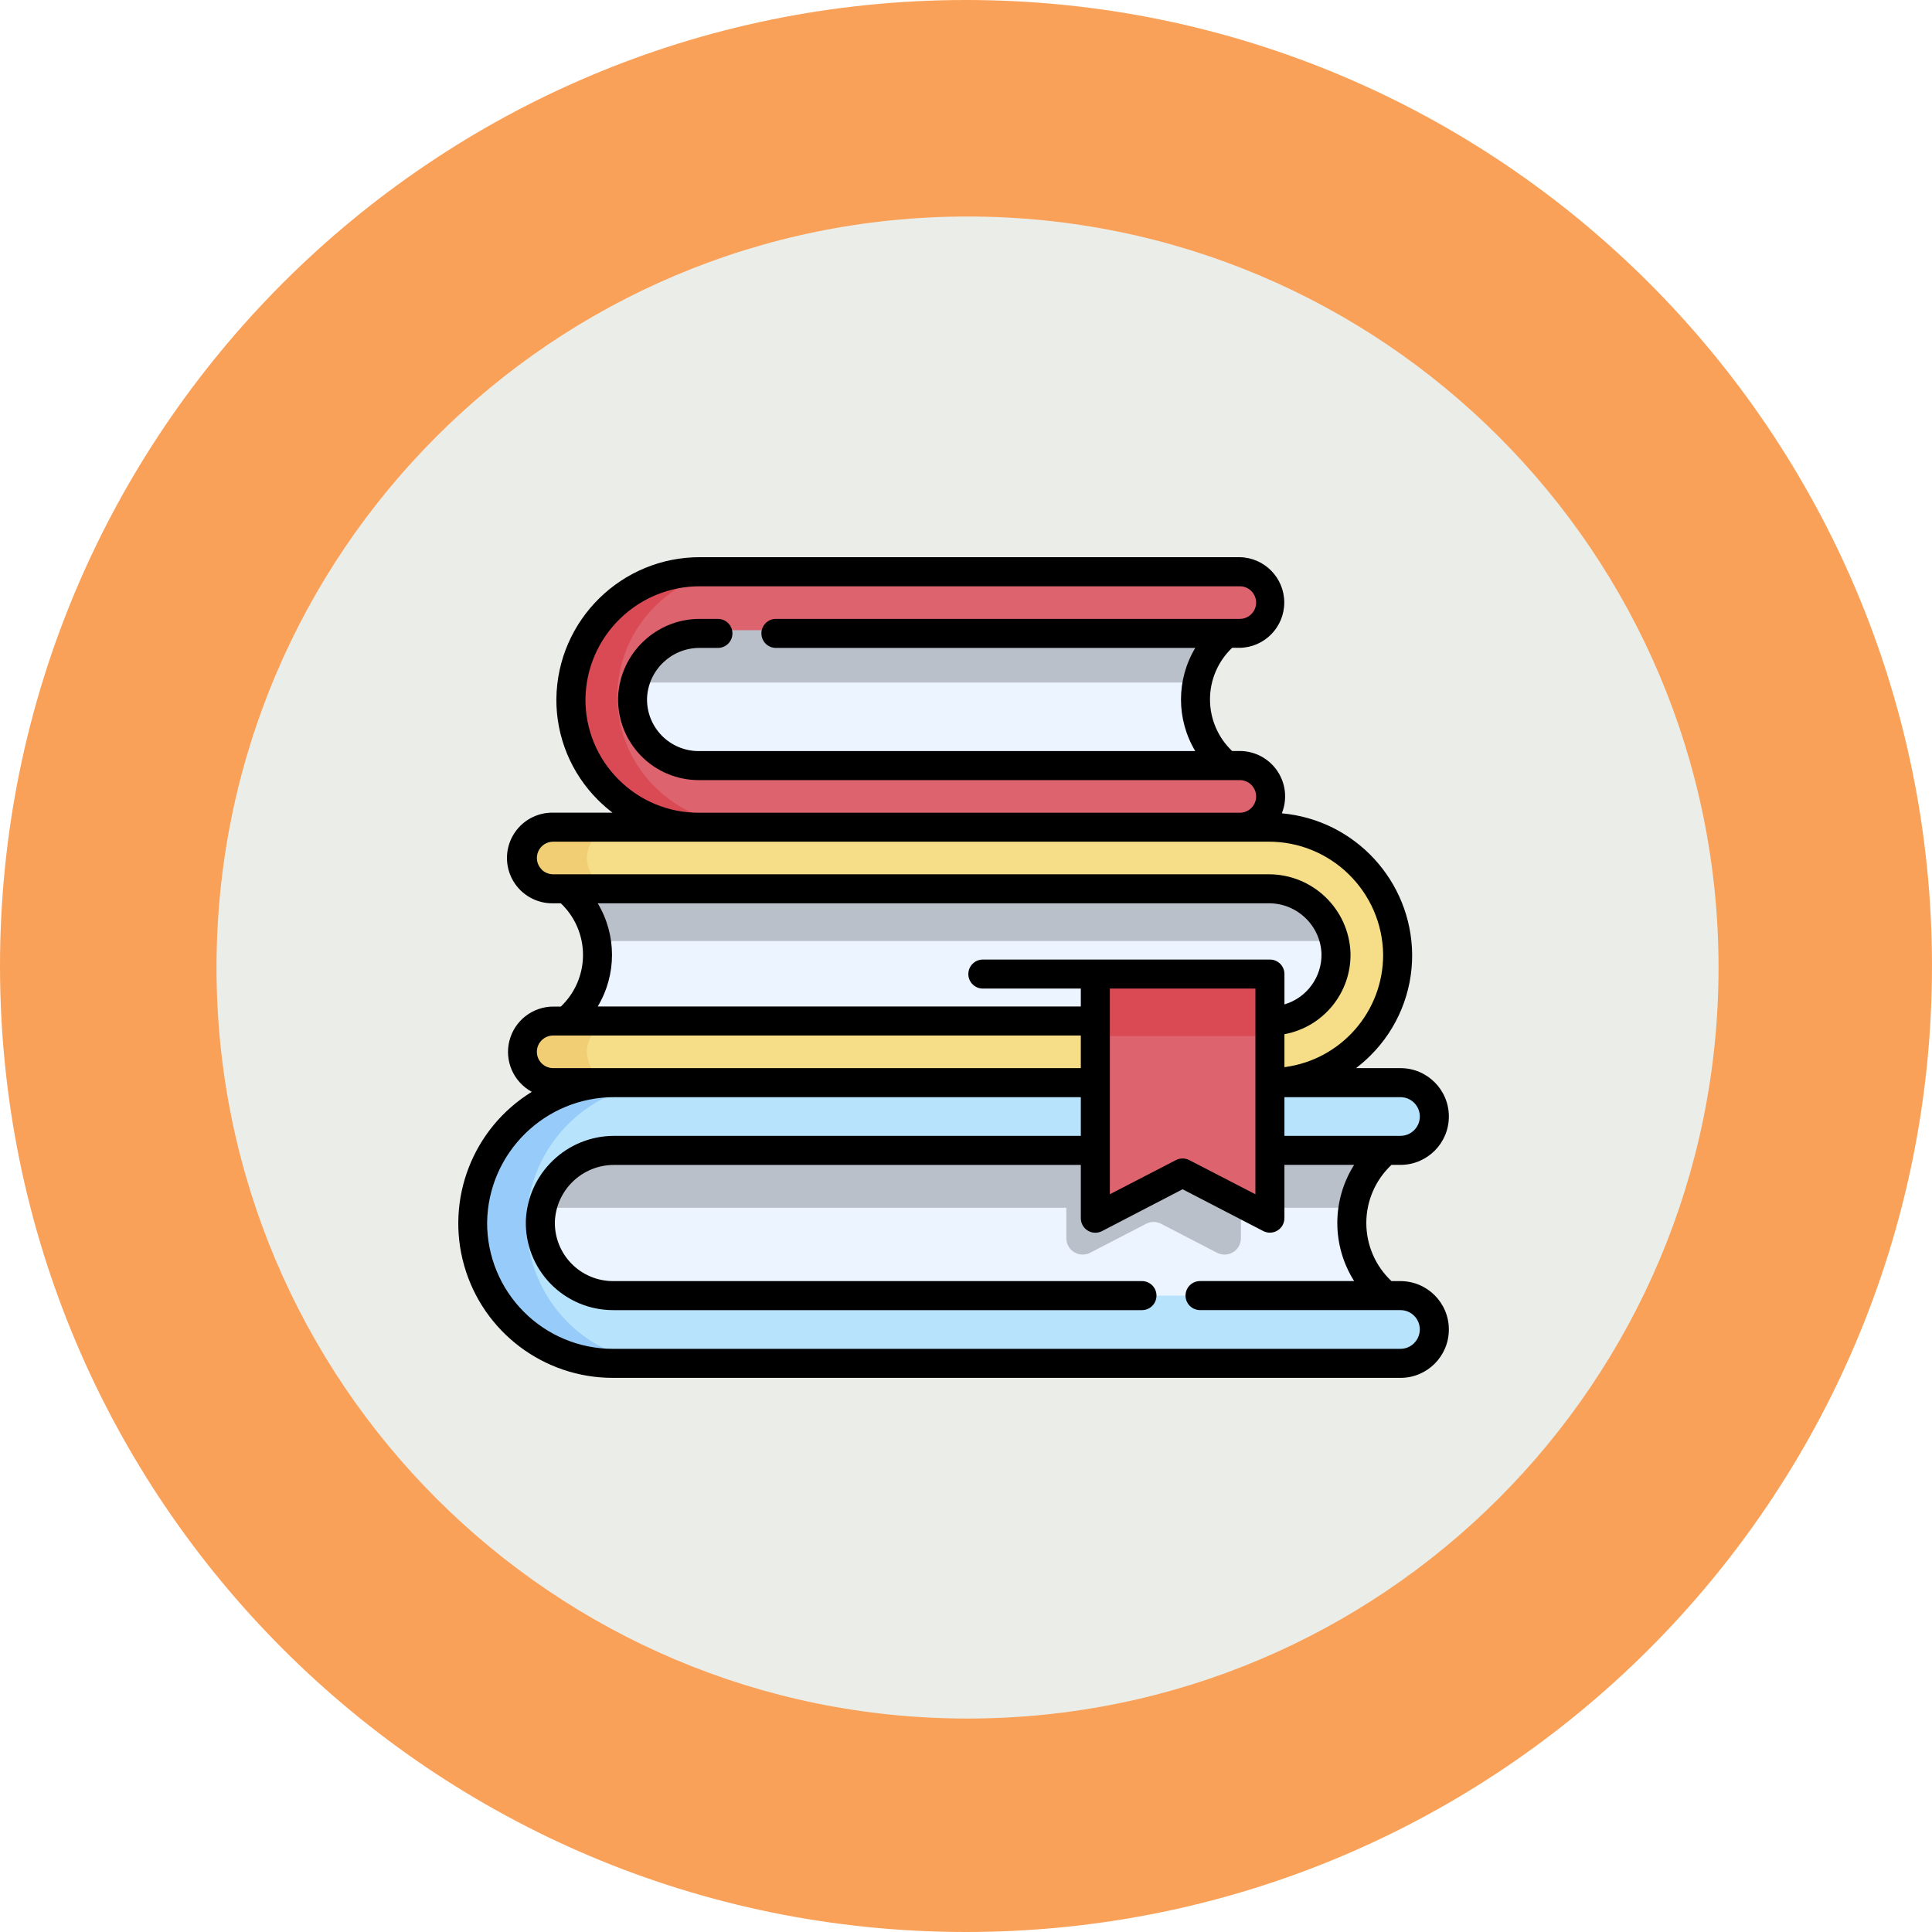
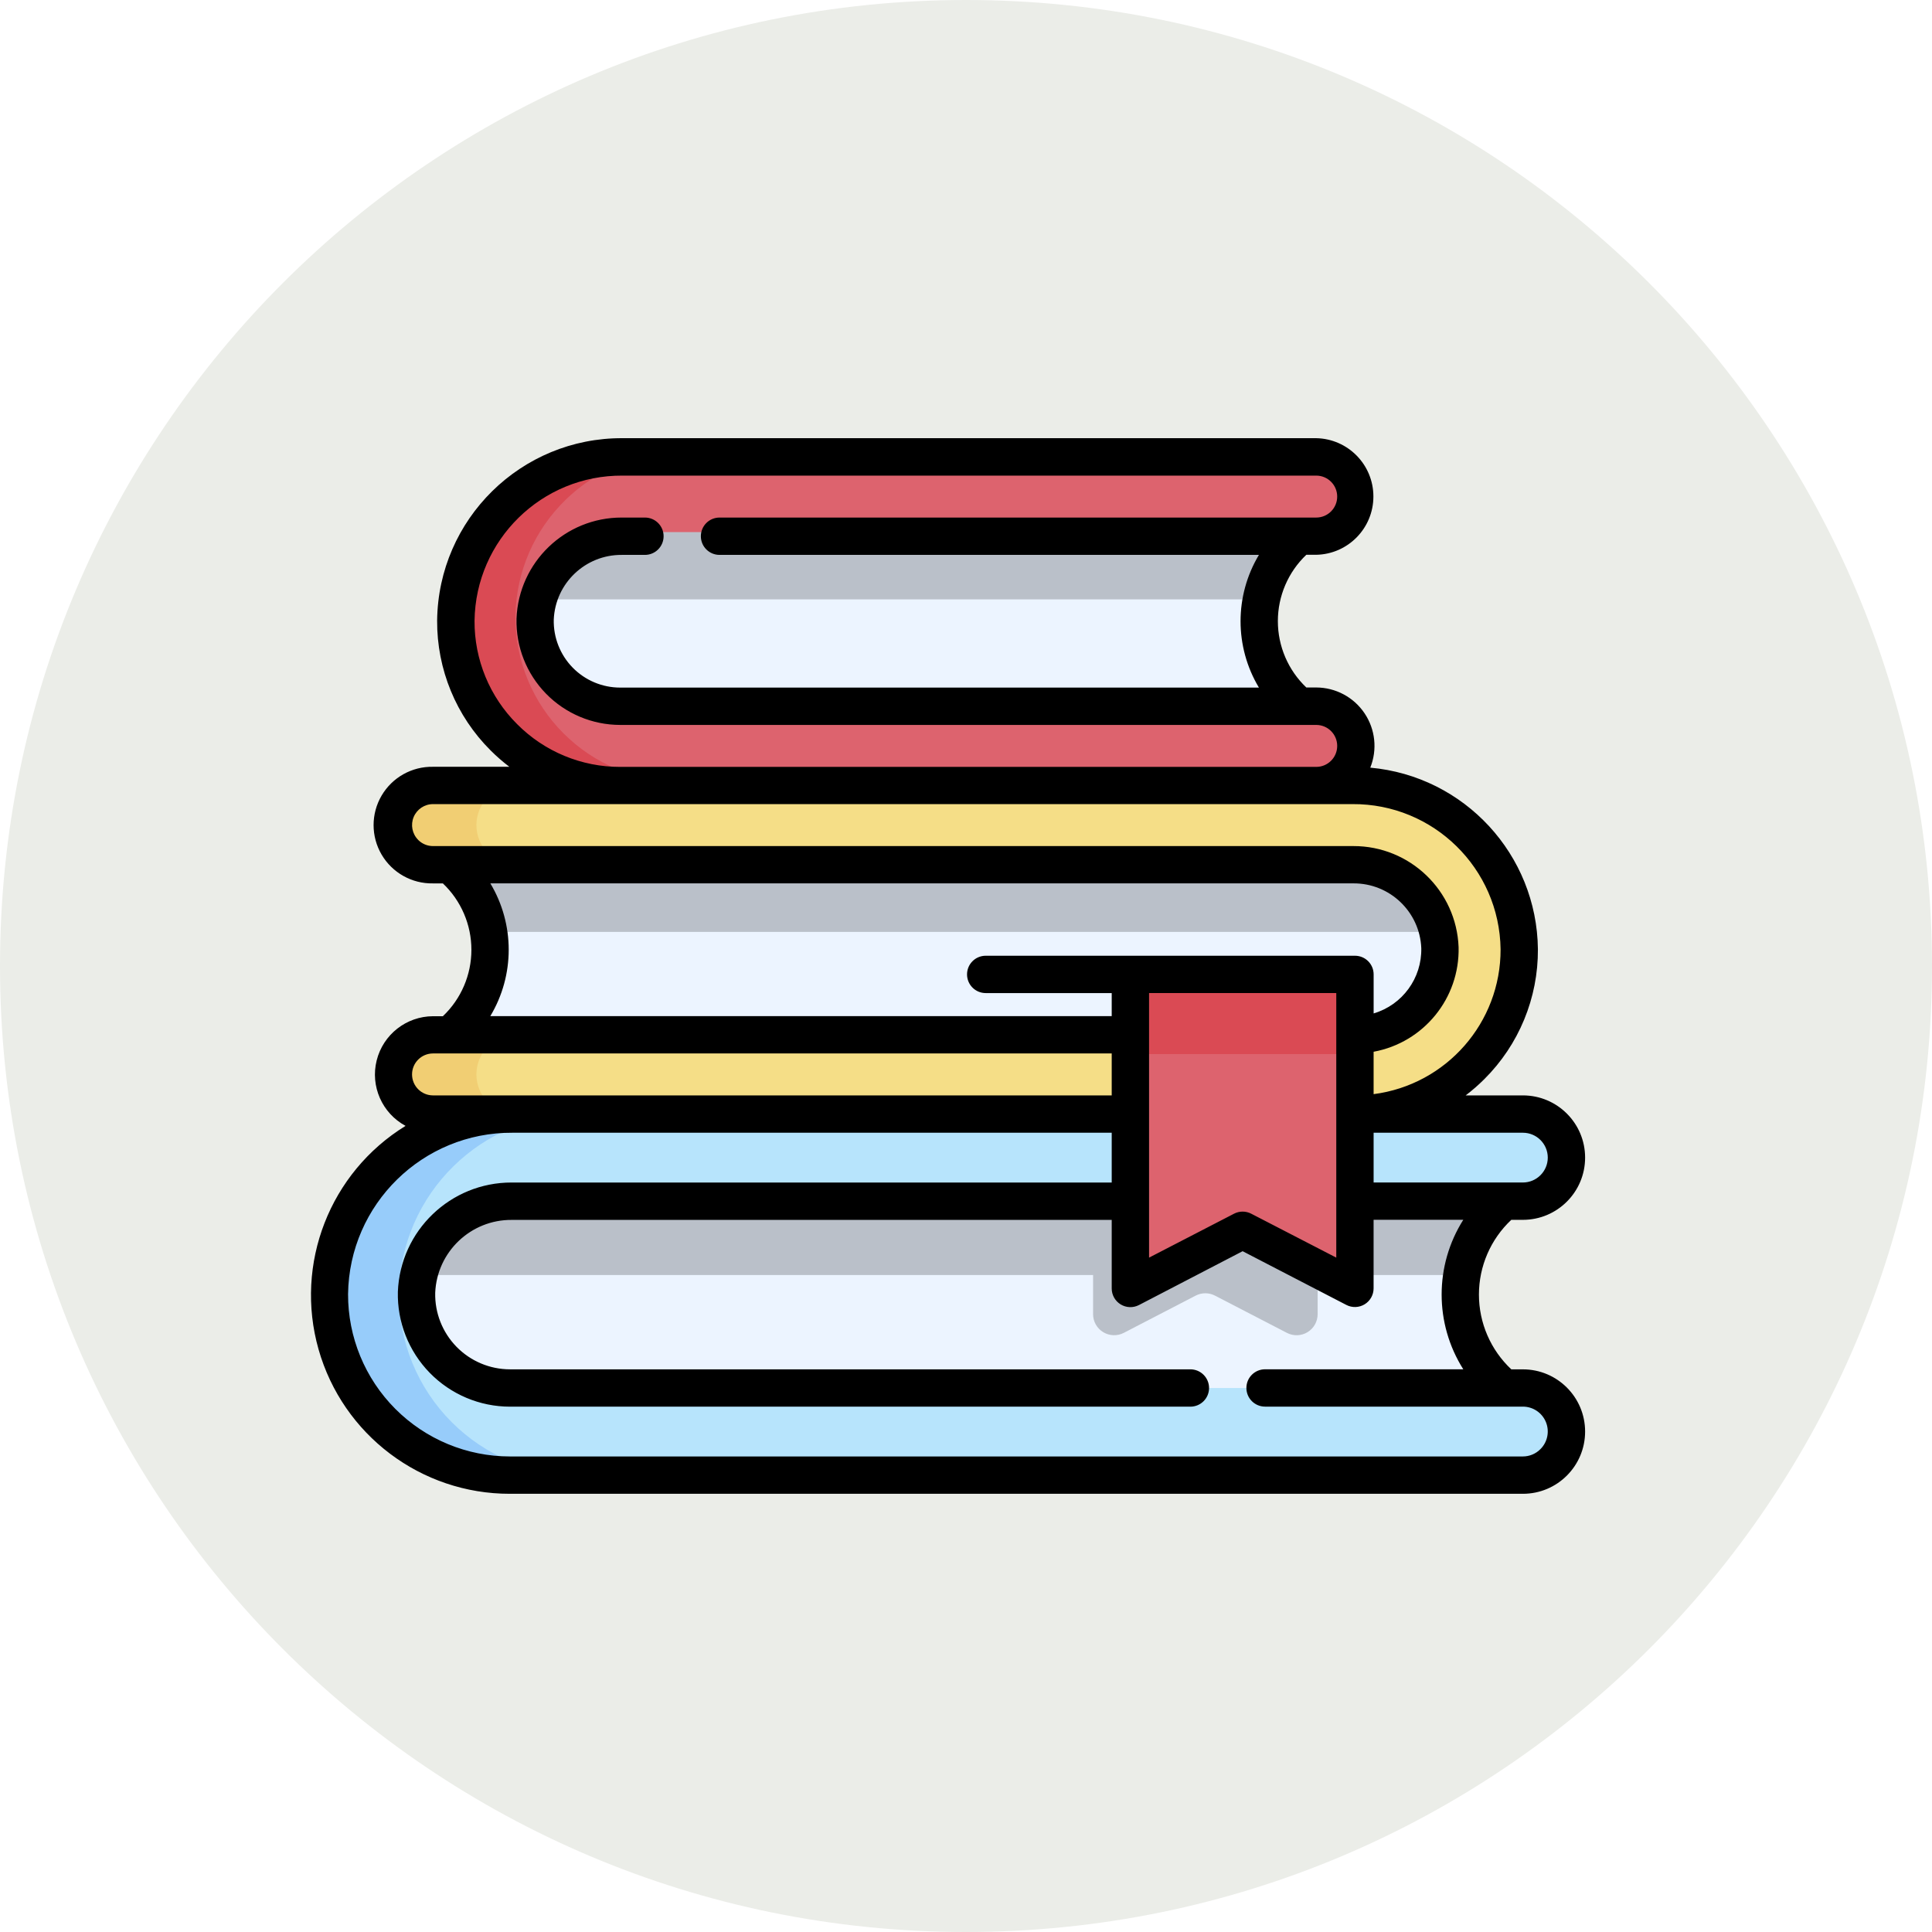
- <svg xmlns="http://www.w3.org/2000/svg" width="116" height="116" viewBox="0 0 116 116">
-   <g id="Grupo_1180962" data-name="Grupo 1180962" transform="translate(-742.752 -1543)">
-     <circle id="Elipse_13579" data-name="Elipse 13579" cx="58" cy="58" r="58" transform="translate(742.752 1543)" fill="#faa159" />
-     <g id="Grupo_1180952" data-name="Grupo 1180952">
-       <g id="Grupo_1177002" data-name="Grupo 1177002" transform="translate(755.752 1556)">
-         <g id="Grupo_1073526" data-name="Grupo 1073526" transform="translate(0 0)">
-           <g id="Grupo_1072785" data-name="Grupo 1072785" transform="translate(0 0)">
-             <path id="Trazado_608385" data-name="Trazado 608385" d="M45.092,0A45.092,45.092,0,1,1,0,45.092,45.092,45.092,0,0,1,45.092,0Z" transform="translate(0 0)" fill="none" />
-           </g>
-           <g id="Grupo_1073383" data-name="Grupo 1073383" transform="translate(0 0)">
-             <path id="Trazado_608385-2" data-name="Trazado 608385" d="M45.092,0A45.092,45.092,0,1,1,0,45.092,45.092,45.092,0,0,1,45.092,0Z" transform="translate(0 0)" fill="#ebede8" />
+ <svg xmlns="http://www.w3.org/2000/svg" width="90.184" height="90.184" viewBox="0 0 90.184 90.184">
+   <g id="Grupo_1180952" data-name="Grupo 1180952" transform="translate(-755.752 -1556)">
+     <g id="Grupo_1177002" data-name="Grupo 1177002" transform="translate(755.752 1556)">
+       <g id="Grupo_1073526" data-name="Grupo 1073526" transform="translate(0 0)">
+         <g id="Grupo_1072785" data-name="Grupo 1072785" transform="translate(0 0)">
+           <path id="Trazado_608385" data-name="Trazado 608385" d="M45.092,0A45.092,45.092,0,1,1,0,45.092,45.092,45.092,0,0,1,45.092,0Z" transform="translate(0 0)" fill="none" />
+         </g>
+         <g id="Grupo_1073383" data-name="Grupo 1073383" transform="translate(0 0)">
+           <path id="Trazado_608385-2" data-name="Trazado 608385" d="M45.092,0A45.092,45.092,0,1,1,0,45.092,45.092,45.092,0,0,1,45.092,0Z" transform="translate(0 0)" fill="#ebede8" />
+         </g>
+       </g>
+     </g>
+     <g id="Grupo_1178609" data-name="Grupo 1178609" transform="translate(770.257 1532.505)">
+       <g id="Grupo_1178608" data-name="Grupo 1178608" transform="translate(0.871 44.636)">
+         <path id="Trazado_1007378" data-name="Trazado 1007378" d="M81.111,347.172l-2.283,2.284H28.74V336.87H79.06l2.051,1.584a5.657,5.657,0,0,0,0,8.718Z" transform="translate(-26.272 -303.524)" fill="#ecf4ff" />
+         <path id="Trazado_1007379" data-name="Trazado 1007379" d="M324.793,337.85v5.877a.982.982,0,0,1-1.433.872L320,342.859a.982.982,0,0,0-.9,0l-3.356,1.739a.982.982,0,0,1-1.433-.872V337.85a.982.982,0,0,1,.982-.982h8.52A.982.982,0,0,1,324.793,337.85Z" transform="translate(-278.663 -303.522)" fill="#bac0c9" />
+         <path id="Trazado_1007380" data-name="Trazado 1007380" d="M81.112,338.453a5.624,5.624,0,0,0-1.977,3.446H28.741v-5.03h50.32Z" transform="translate(-26.273 -303.523)" fill="#bac0c9" />
+         <path id="Trazado_1007381" data-name="Trazado 1007381" d="M11.568,323.81a4.365,4.365,0,0,0,4.359,4.467H63.212a2.033,2.033,0,1,1,0,4.066H15.928A8.428,8.428,0,0,1,7.5,323.888a8.508,8.508,0,0,1,8.552-8.4H63.212a2.033,2.033,0,1,1,0,4.066h-47.2a4.414,4.414,0,0,0-4.441,4.254Z" transform="translate(-7.501 -284.627)" fill="#b7e4fc" />
+         <path id="Trazado_1007382" data-name="Trazado 1007382" d="M10.745,323.886a8.508,8.508,0,0,1,8.552-8.4H16.052a8.508,8.508,0,0,0-8.552,8.4,8.428,8.428,0,0,0,8.427,8.455h3.245a8.427,8.427,0,0,1-8.427-8.455Z" transform="translate(-7.5 -284.625)" fill="#97ccfa" />
+         <g id="Grupo_1178606" data-name="Grupo 1178606" transform="translate(2.986 15.522)">
+           <path id="Trazado_1007383" data-name="Trazado 1007383" d="M55.964,212.3l2.078,2.079h45.587V202.924H57.83l-1.866,1.441a5.149,5.149,0,0,1,0,7.935Z" transform="translate(-53.319 -200.663)" fill="#ecf4ff" />
+           <path id="Trazado_1007384" data-name="Trazado 1007384" d="M55.964,204.365a5.119,5.119,0,0,1,1.8,3.136h45.865v-4.578H57.83Z" transform="translate(-53.319 -200.663)" fill="#bac0c9" />
+           <path id="Trazado_1007385" data-name="Trazado 1007385" d="M82.055,191.038a3.973,3.973,0,0,1-3.967,4.065H35.052a1.85,1.85,0,0,0,0,3.7H78.088a7.67,7.67,0,0,0,7.67-7.695,7.744,7.744,0,0,0-7.784-7.644H35.052a1.85,1.85,0,0,0,0,3.7H78.013A4.017,4.017,0,0,1,82.055,191.038Z" transform="translate(-33.202 -183.464)" fill="#f5de87" />
+           <g id="Grupo_1178605" data-name="Grupo 1178605">
+             <path id="Trazado_1007386" data-name="Trazado 1007386" d="M37.077,285.481a1.849,1.849,0,0,0,1.851,1.851H35.052a1.851,1.851,0,0,1,0-3.7h3.876A1.85,1.85,0,0,0,37.077,285.481Z" transform="translate(-33.201 -271.992)" fill="#f1ce73" />
+             <path id="Trazado_1007387" data-name="Trazado 1007387" d="M37.077,185.311a1.851,1.851,0,0,0,1.851,1.851H35.052a1.851,1.851,0,0,1,0-3.7h3.876A1.85,1.85,0,0,0,37.077,185.311Z" transform="translate(-33.201 -183.46)" fill="#f1ce73" />
          </g>
        </g>
+         <g id="Grupo_1178607" data-name="Grupo 1178607" transform="translate(5.903 0)">
+           <path id="Trazado_1007388" data-name="Trazado 1007388" d="M114.759,78.7l-2.078,2.079H77.638V69.324h35.254l1.866,1.441a5.149,5.149,0,0,0,0,7.935Z" transform="translate(-75.392 -67.063)" fill="#ecf4ff" />
+           <path id="Trazado_1007389" data-name="Trazado 1007389" d="M114.759,70.765a5.119,5.119,0,0,0-1.8,3.136H77.638V69.324h35.254Z" transform="translate(-75.392 -67.063)" fill="#bac0c9" />
+           <path id="Trazado_1007390" data-name="Trazado 1007390" d="M62.008,57.439A3.973,3.973,0,0,0,65.975,61.5H98.467a1.85,1.85,0,1,1,0,3.7H65.975a7.67,7.67,0,0,1-7.67-7.695,7.744,7.744,0,0,1,7.784-7.644H98.467a1.85,1.85,0,1,1,0,3.7H66.05a4.017,4.017,0,0,0-4.042,3.872Z" transform="translate(-58.306 -49.865)" fill="#dd636e" />
+           <path id="Trazado_1007391" data-name="Trazado 1007391" d="M63.334,62.954A7.645,7.645,0,0,0,68.758,65.2H65.976a7.67,7.67,0,0,1-7.669-7.7,7.744,7.744,0,0,1,7.783-7.645h2.781a7.745,7.745,0,0,0-7.783,7.645A7.643,7.643,0,0,0,63.334,62.954Z" transform="translate(-58.307 -49.861)" fill="#da4a54" />
+         </g>
+         <path id="Trazado_1007392" data-name="Trazado 1007392" d="M339.783,259.38v14.658l-5.242-2.715-5.241,2.715V259.38Z" transform="translate(-291.911 -235.037)" fill="#dd636e" />
+         <path id="Trazado_1007393" data-name="Trazado 1007393" d="M329.3,259.38h10.483V263.1H329.3Z" transform="translate(-291.911 -235.037)" fill="#da4a54" />
      </g>
-       <g id="Grupo_1178609" data-name="Grupo 1178609" transform="translate(770.257 1532.505)">
-         <g id="Grupo_1178608" data-name="Grupo 1178608" transform="translate(0.871 44.636)">
-           <path id="Trazado_1007378" data-name="Trazado 1007378" d="M81.111,347.172l-2.283,2.284H28.74V336.87H79.06l2.051,1.584a5.657,5.657,0,0,0,0,8.718Z" transform="translate(-26.272 -303.524)" fill="#ecf4ff" />
-           <path id="Trazado_1007379" data-name="Trazado 1007379" d="M324.793,337.85v5.877a.982.982,0,0,1-1.433.872L320,342.859a.982.982,0,0,0-.9,0l-3.356,1.739a.982.982,0,0,1-1.433-.872V337.85a.982.982,0,0,1,.982-.982h8.52A.982.982,0,0,1,324.793,337.85Z" transform="translate(-278.663 -303.522)" fill="#bac0c9" />
-           <path id="Trazado_1007380" data-name="Trazado 1007380" d="M81.112,338.453a5.624,5.624,0,0,0-1.977,3.446H28.741v-5.03h50.32Z" transform="translate(-26.273 -303.523)" fill="#bac0c9" />
-           <path id="Trazado_1007381" data-name="Trazado 1007381" d="M11.568,323.81a4.365,4.365,0,0,0,4.359,4.467H63.212a2.033,2.033,0,1,1,0,4.066H15.928A8.428,8.428,0,0,1,7.5,323.888a8.508,8.508,0,0,1,8.552-8.4H63.212a2.033,2.033,0,1,1,0,4.066h-47.2a4.414,4.414,0,0,0-4.441,4.254Z" transform="translate(-7.501 -284.627)" fill="#b7e4fc" />
-           <path id="Trazado_1007382" data-name="Trazado 1007382" d="M10.745,323.886a8.508,8.508,0,0,1,8.552-8.4H16.052a8.508,8.508,0,0,0-8.552,8.4,8.428,8.428,0,0,0,8.427,8.455h3.245a8.427,8.427,0,0,1-8.427-8.455Z" transform="translate(-7.5 -284.625)" fill="#97ccfa" />
-           <g id="Grupo_1178606" data-name="Grupo 1178606" transform="translate(2.986 15.522)">
-             <path id="Trazado_1007383" data-name="Trazado 1007383" d="M55.964,212.3l2.078,2.079h45.587V202.924H57.83l-1.866,1.441a5.149,5.149,0,0,1,0,7.935Z" transform="translate(-53.319 -200.663)" fill="#ecf4ff" />
-             <path id="Trazado_1007384" data-name="Trazado 1007384" d="M55.964,204.365a5.119,5.119,0,0,1,1.8,3.136h45.865v-4.578H57.83Z" transform="translate(-53.319 -200.663)" fill="#bac0c9" />
-             <path id="Trazado_1007385" data-name="Trazado 1007385" d="M82.055,191.038a3.973,3.973,0,0,1-3.967,4.065H35.052a1.85,1.85,0,0,0,0,3.7H78.088a7.67,7.67,0,0,0,7.67-7.695,7.744,7.744,0,0,0-7.784-7.644H35.052a1.85,1.85,0,0,0,0,3.7H78.013A4.017,4.017,0,0,1,82.055,191.038Z" transform="translate(-33.202 -183.464)" fill="#f5de87" />
-             <g id="Grupo_1178605" data-name="Grupo 1178605">
-               <path id="Trazado_1007386" data-name="Trazado 1007386" d="M37.077,285.481a1.849,1.849,0,0,0,1.851,1.851H35.052a1.851,1.851,0,0,1,0-3.7h3.876A1.85,1.85,0,0,0,37.077,285.481Z" transform="translate(-33.201 -271.992)" fill="#f1ce73" />
-               <path id="Trazado_1007387" data-name="Trazado 1007387" d="M37.077,185.311a1.851,1.851,0,0,0,1.851,1.851H35.052a1.851,1.851,0,0,1,0-3.7h3.876A1.85,1.85,0,0,0,37.077,185.311Z" transform="translate(-33.201 -183.46)" fill="#f1ce73" />
-             </g>
-           </g>
-           <g id="Grupo_1178607" data-name="Grupo 1178607" transform="translate(5.903 0)">
-             <path id="Trazado_1007388" data-name="Trazado 1007388" d="M114.759,78.7l-2.078,2.079H77.638V69.324h35.254l1.866,1.441a5.149,5.149,0,0,0,0,7.935Z" transform="translate(-75.392 -67.063)" fill="#ecf4ff" />
-             <path id="Trazado_1007389" data-name="Trazado 1007389" d="M114.759,70.765a5.119,5.119,0,0,0-1.8,3.136H77.638V69.324h35.254Z" transform="translate(-75.392 -67.063)" fill="#bac0c9" />
-             <path id="Trazado_1007390" data-name="Trazado 1007390" d="M62.008,57.439A3.973,3.973,0,0,0,65.975,61.5H98.467a1.85,1.85,0,1,1,0,3.7H65.975a7.67,7.67,0,0,1-7.67-7.695,7.744,7.744,0,0,1,7.784-7.644H98.467a1.85,1.85,0,1,1,0,3.7H66.05a4.017,4.017,0,0,0-4.042,3.872Z" transform="translate(-58.306 -49.865)" fill="#dd636e" />
-             <path id="Trazado_1007391" data-name="Trazado 1007391" d="M63.334,62.954A7.645,7.645,0,0,0,68.758,65.2H65.976a7.67,7.67,0,0,1-7.669-7.7,7.744,7.744,0,0,1,7.783-7.645h2.781a7.745,7.745,0,0,0-7.783,7.645A7.643,7.643,0,0,0,63.334,62.954Z" transform="translate(-58.307 -49.861)" fill="#da4a54" />
-           </g>
-           <path id="Trazado_1007392" data-name="Trazado 1007392" d="M339.783,259.38v14.658l-5.242-2.715-5.241,2.715V259.38Z" transform="translate(-291.911 -235.037)" fill="#dd636e" />
-           <path id="Trazado_1007393" data-name="Trazado 1007393" d="M329.3,259.38h10.483V263.1H329.3Z" transform="translate(-291.911 -235.037)" fill="#da4a54" />
-         </g>
-         <path id="Trazado_1007394" data-name="Trazado 1007394" d="M56.582,87.414h-.541a4.784,4.784,0,0,1,0-6.978h.541a2.9,2.9,0,1,0,0-5.809h-2.67a8.665,8.665,0,0,0,.871-.76,8.481,8.481,0,0,0,2.5-6.067,8.6,8.6,0,0,0-7.825-8.472,2.725,2.725,0,0,0-2.524-3.742h-.461a4.274,4.274,0,0,1,0-6.194h.461a2.722,2.722,0,0,0,0-5.443H14.558A8.612,8.612,0,0,0,5.9,52.461a8.481,8.481,0,0,0,2.5,6.067,8.665,8.665,0,0,0,.871.76H5.708a2.722,2.722,0,1,0,0,5.443h.46a4.274,4.274,0,0,1,0,6.2h-.46A2.723,2.723,0,0,0,4.426,76.05,9.275,9.275,0,0,0,9.3,93.224H56.582a2.9,2.9,0,1,0,0-5.809Zm1.162-9.883a1.164,1.164,0,0,1-1.162,1.162H49.614V76.37h6.968A1.163,1.163,0,0,1,57.744,77.532ZM9.637,57.3a6.75,6.75,0,0,1-1.991-4.829,6.867,6.867,0,0,1,6.912-6.775H46.935a.979.979,0,1,1,0,1.958H19.082a.871.871,0,1,0,0,1.743H44.26a6.025,6.025,0,0,0,0,6.194H14.444a3.1,3.1,0,0,1-3.1-3.173,3.155,3.155,0,0,1,3.171-3.021H15.6a.871.871,0,1,0,0-1.743H14.518a4.908,4.908,0,0,0-4.913,4.722,4.844,4.844,0,0,0,4.839,4.958H46.935a.979.979,0,0,1,0,1.959H14.444A6.754,6.754,0,0,1,9.637,57.3ZM5.015,62.7a.979.979,0,0,1,.693-1.67h42.92a6.869,6.869,0,0,1,6.913,6.775,6.8,6.8,0,0,1-5.927,6.764V72.59a4.847,4.847,0,0,0,3.967-4.879,4.906,4.906,0,0,0-4.912-4.722H5.708a.973.973,0,0,1-.693-.287Zm3.368,2.03H48.669a3.153,3.153,0,0,1,3.17,3.021,3.107,3.107,0,0,1-2.224,3.05V68.979a.871.871,0,0,0-.871-.871H31.507a.871.871,0,1,0,0,1.743h5.882v1.076H8.382a6.025,6.025,0,0,0,0-6.2ZM39.131,69.85h8.74V82.2L43.9,80.149a.871.871,0,0,0-.8,0L39.132,82.2V69.85ZM5.708,72.669H37.389v1.958H5.708a.979.979,0,1,1,0-1.958ZM57.4,91.14a1.154,1.154,0,0,1-.821.341H9.3A7.557,7.557,0,0,1,1.742,83.9a7.633,7.633,0,0,1,7.681-7.53H37.389v2.324H9.379a5.305,5.305,0,0,0-5.312,5.1A5.238,5.238,0,0,0,9.3,89.157H41.061a.871.871,0,0,0,0-1.743H9.3A3.495,3.495,0,0,1,5.81,83.839a3.552,3.552,0,0,1,3.57-3.4H37.389v3.2a.871.871,0,0,0,1.272.774L43.5,81.9l4.841,2.508a.871.871,0,0,0,1.272-.774v-3.2H53.8a6.528,6.528,0,0,0,0,6.978H44.547a.871.871,0,1,0,0,1.743H56.582A1.161,1.161,0,0,1,57.4,91.14Z" transform="translate(0 0)" />
-       </g>
+       <path id="Trazado_1007394" data-name="Trazado 1007394" d="M56.582,87.414h-.541a4.784,4.784,0,0,1,0-6.978h.541a2.9,2.9,0,1,0,0-5.809h-2.67a8.665,8.665,0,0,0,.871-.76,8.481,8.481,0,0,0,2.5-6.067,8.6,8.6,0,0,0-7.825-8.472,2.725,2.725,0,0,0-2.524-3.742h-.461a4.274,4.274,0,0,1,0-6.194h.461a2.722,2.722,0,0,0,0-5.443H14.558A8.612,8.612,0,0,0,5.9,52.461a8.481,8.481,0,0,0,2.5,6.067,8.665,8.665,0,0,0,.871.76H5.708a2.722,2.722,0,1,0,0,5.443h.46a4.274,4.274,0,0,1,0,6.2h-.46A2.723,2.723,0,0,0,4.426,76.05,9.275,9.275,0,0,0,9.3,93.224H56.582a2.9,2.9,0,1,0,0-5.809Zm1.162-9.883a1.164,1.164,0,0,1-1.162,1.162H49.614V76.37h6.968A1.163,1.163,0,0,1,57.744,77.532ZM9.637,57.3a6.75,6.75,0,0,1-1.991-4.829,6.867,6.867,0,0,1,6.912-6.775H46.935a.979.979,0,1,1,0,1.958H19.082a.871.871,0,1,0,0,1.743H44.26a6.025,6.025,0,0,0,0,6.194H14.444a3.1,3.1,0,0,1-3.1-3.173,3.155,3.155,0,0,1,3.171-3.021H15.6a.871.871,0,1,0,0-1.743H14.518a4.908,4.908,0,0,0-4.913,4.722,4.844,4.844,0,0,0,4.839,4.958H46.935a.979.979,0,0,1,0,1.959H14.444A6.754,6.754,0,0,1,9.637,57.3ZM5.015,62.7a.979.979,0,0,1,.693-1.67h42.92a6.869,6.869,0,0,1,6.913,6.775,6.8,6.8,0,0,1-5.927,6.764V72.59a4.847,4.847,0,0,0,3.967-4.879,4.906,4.906,0,0,0-4.912-4.722H5.708a.973.973,0,0,1-.693-.287Zm3.368,2.03H48.669a3.153,3.153,0,0,1,3.17,3.021,3.107,3.107,0,0,1-2.224,3.05V68.979a.871.871,0,0,0-.871-.871H31.507a.871.871,0,1,0,0,1.743h5.882v1.076H8.382a6.025,6.025,0,0,0,0-6.2ZM39.131,69.85h8.74V82.2L43.9,80.149a.871.871,0,0,0-.8,0L39.132,82.2V69.85ZM5.708,72.669H37.389v1.958H5.708a.979.979,0,1,1,0-1.958ZM57.4,91.14a1.154,1.154,0,0,1-.821.341H9.3A7.557,7.557,0,0,1,1.742,83.9a7.633,7.633,0,0,1,7.681-7.53H37.389v2.324H9.379a5.305,5.305,0,0,0-5.312,5.1A5.238,5.238,0,0,0,9.3,89.157H41.061a.871.871,0,0,0,0-1.743H9.3A3.495,3.495,0,0,1,5.81,83.839a3.552,3.552,0,0,1,3.57-3.4H37.389v3.2a.871.871,0,0,0,1.272.774L43.5,81.9l4.841,2.508a.871.871,0,0,0,1.272-.774v-3.2H53.8a6.528,6.528,0,0,0,0,6.978H44.547a.871.871,0,1,0,0,1.743H56.582A1.161,1.161,0,0,1,57.4,91.14Z" transform="translate(0 0)" />
    </g>
  </g>
</svg>
